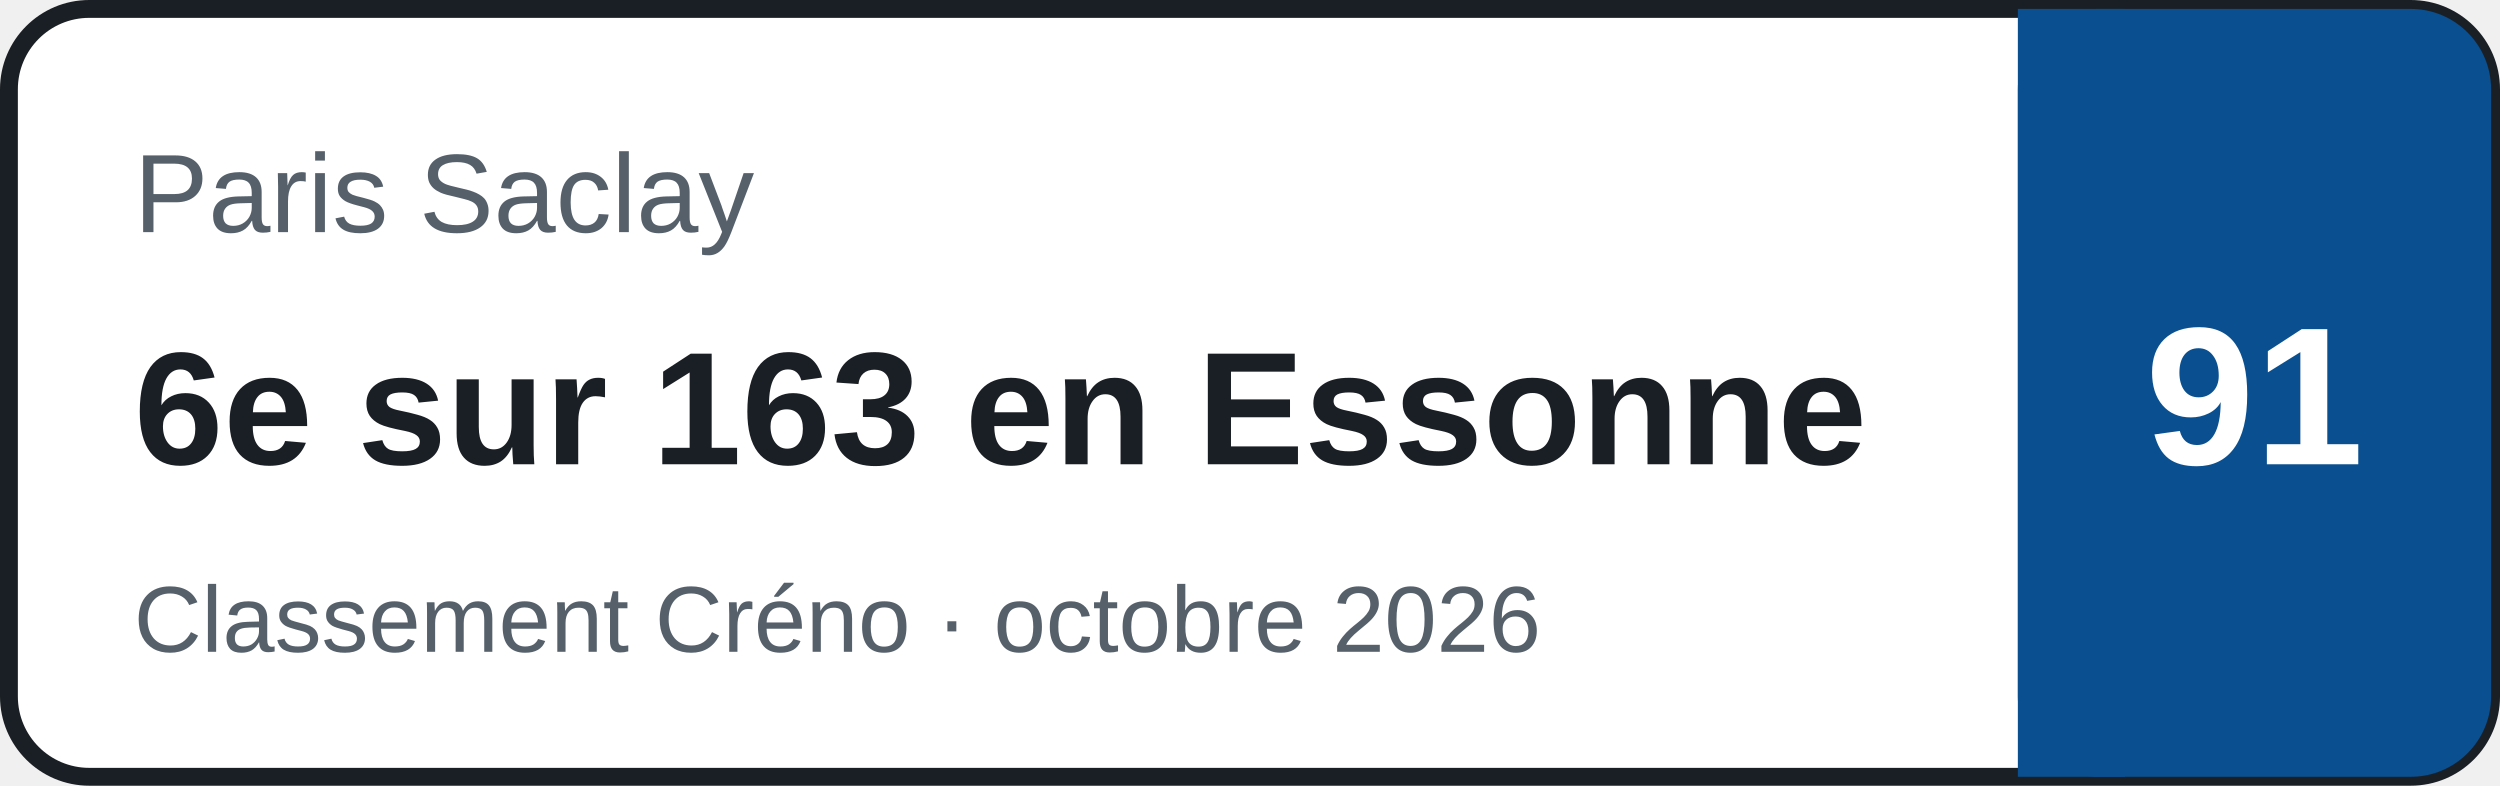
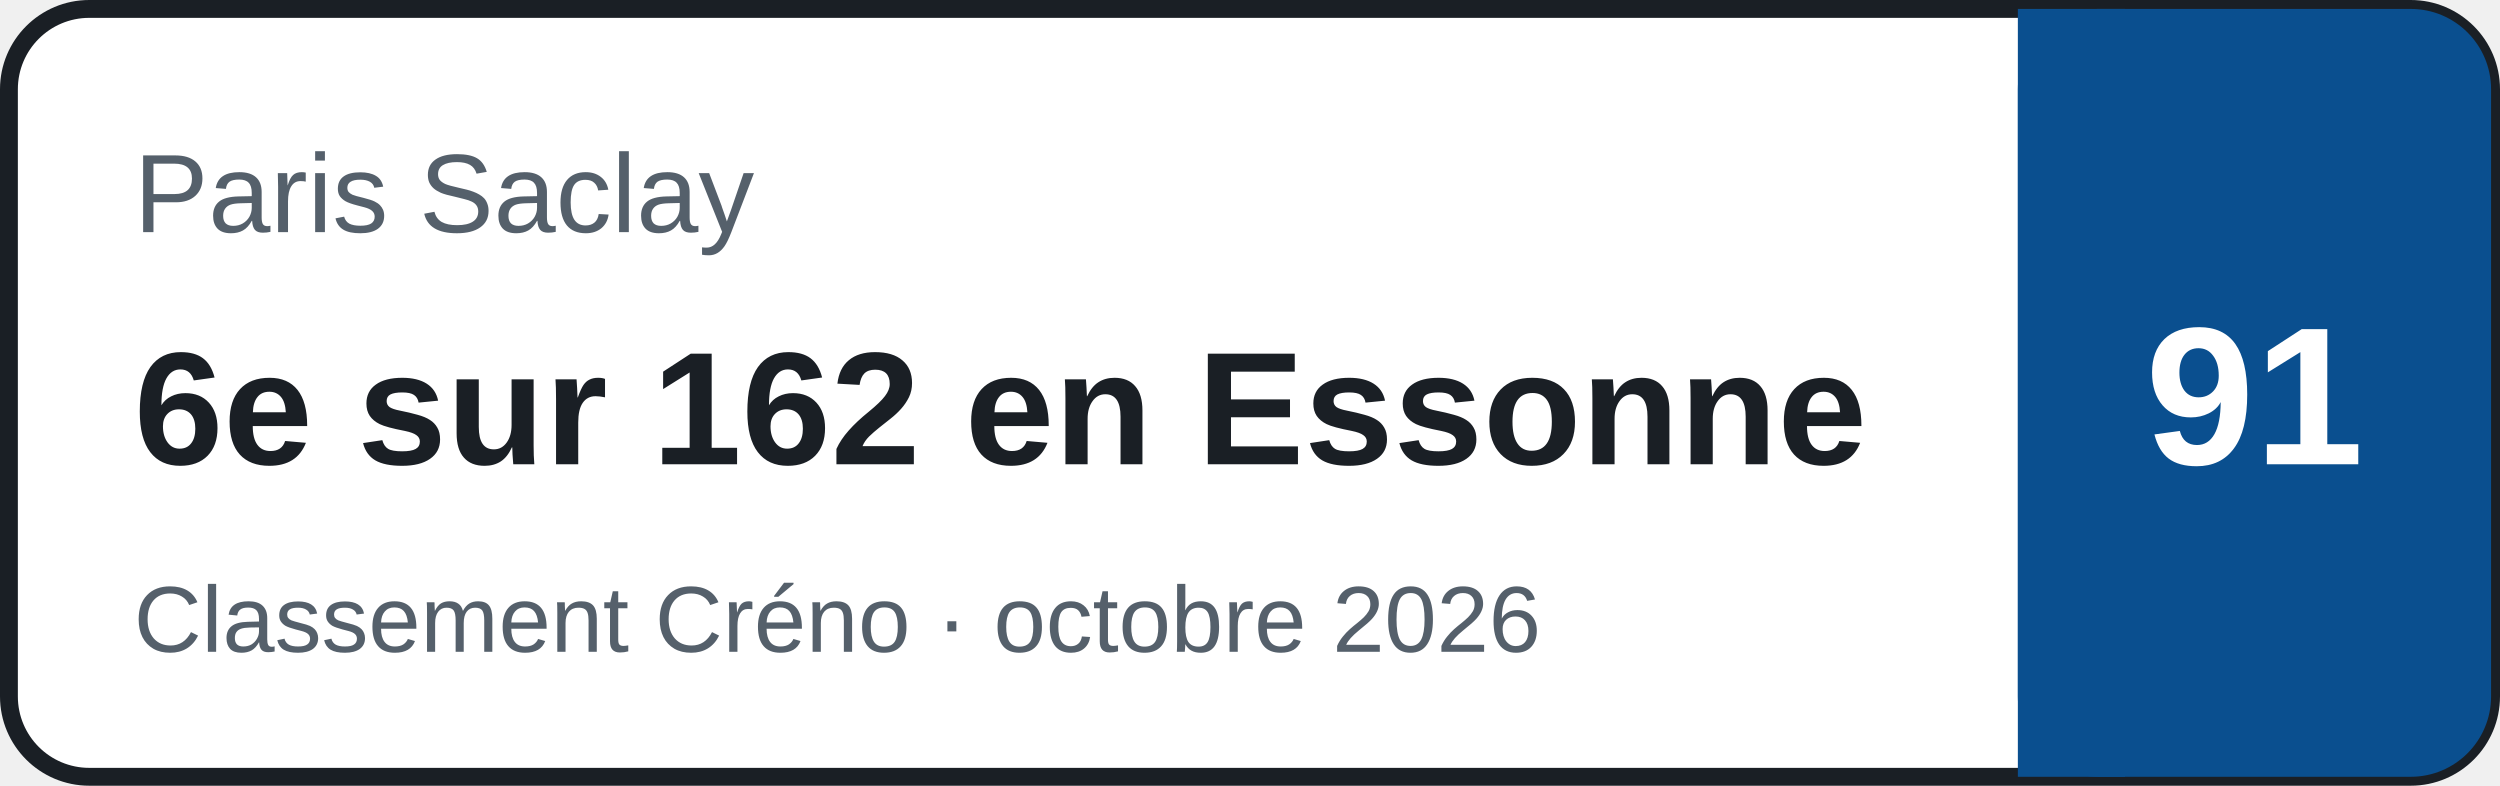
- <svg xmlns="http://www.w3.org/2000/svg" width="280" height="88" viewBox="0 0 280 88" role="img" aria-label="Paris Saclay : 6e sur 163 en Essonne, classement Créno, octobre 2026">
+ <svg xmlns="http://www.w3.org/2000/svg" width="280" height="88" viewBox="0 0 280 88" role="img" aria-label="Paris Saclay : 6e sur 162 en Essonne, classement Créno, octobre 2026">
  <rect x="1" y="1" width="278" height="86" rx="9" fill="#FFFFFF" stroke="#1A1F25" stroke-width="2" />
  <rect x="226" y="1" width="53" height="86" rx="9" fill="#0A4F8F" />
  <rect x="226" y="1" width="12" height="86" fill="#0A4F8F" />
  <text x="252.5" y="52" text-anchor="middle" font-family="Arial, Helvetica, sans-serif" font-size="22" font-weight="700" fill="#FFFFFF">91</text>
  <text x="15" y="26" font-family="Arial, Helvetica, sans-serif" font-size="12.5" fill="#55606B">Paris Saclay</text>
-   <text x="15" y="52" font-family="Arial, Helvetica, sans-serif" font-size="18.0" font-weight="700" fill="#1A1F25">6e sur 163 en Essonne</text>
+   <text x="15" y="52" font-family="Arial, Helvetica, sans-serif" font-size="18.0" font-weight="700" fill="#1A1F25">6e sur 162 en Essonne</text>
  <text x="15" y="73" font-family="Arial, Helvetica, sans-serif" font-size="10.5" fill="#55606B">Classement Créno · octobre 2026</text>
</svg>
